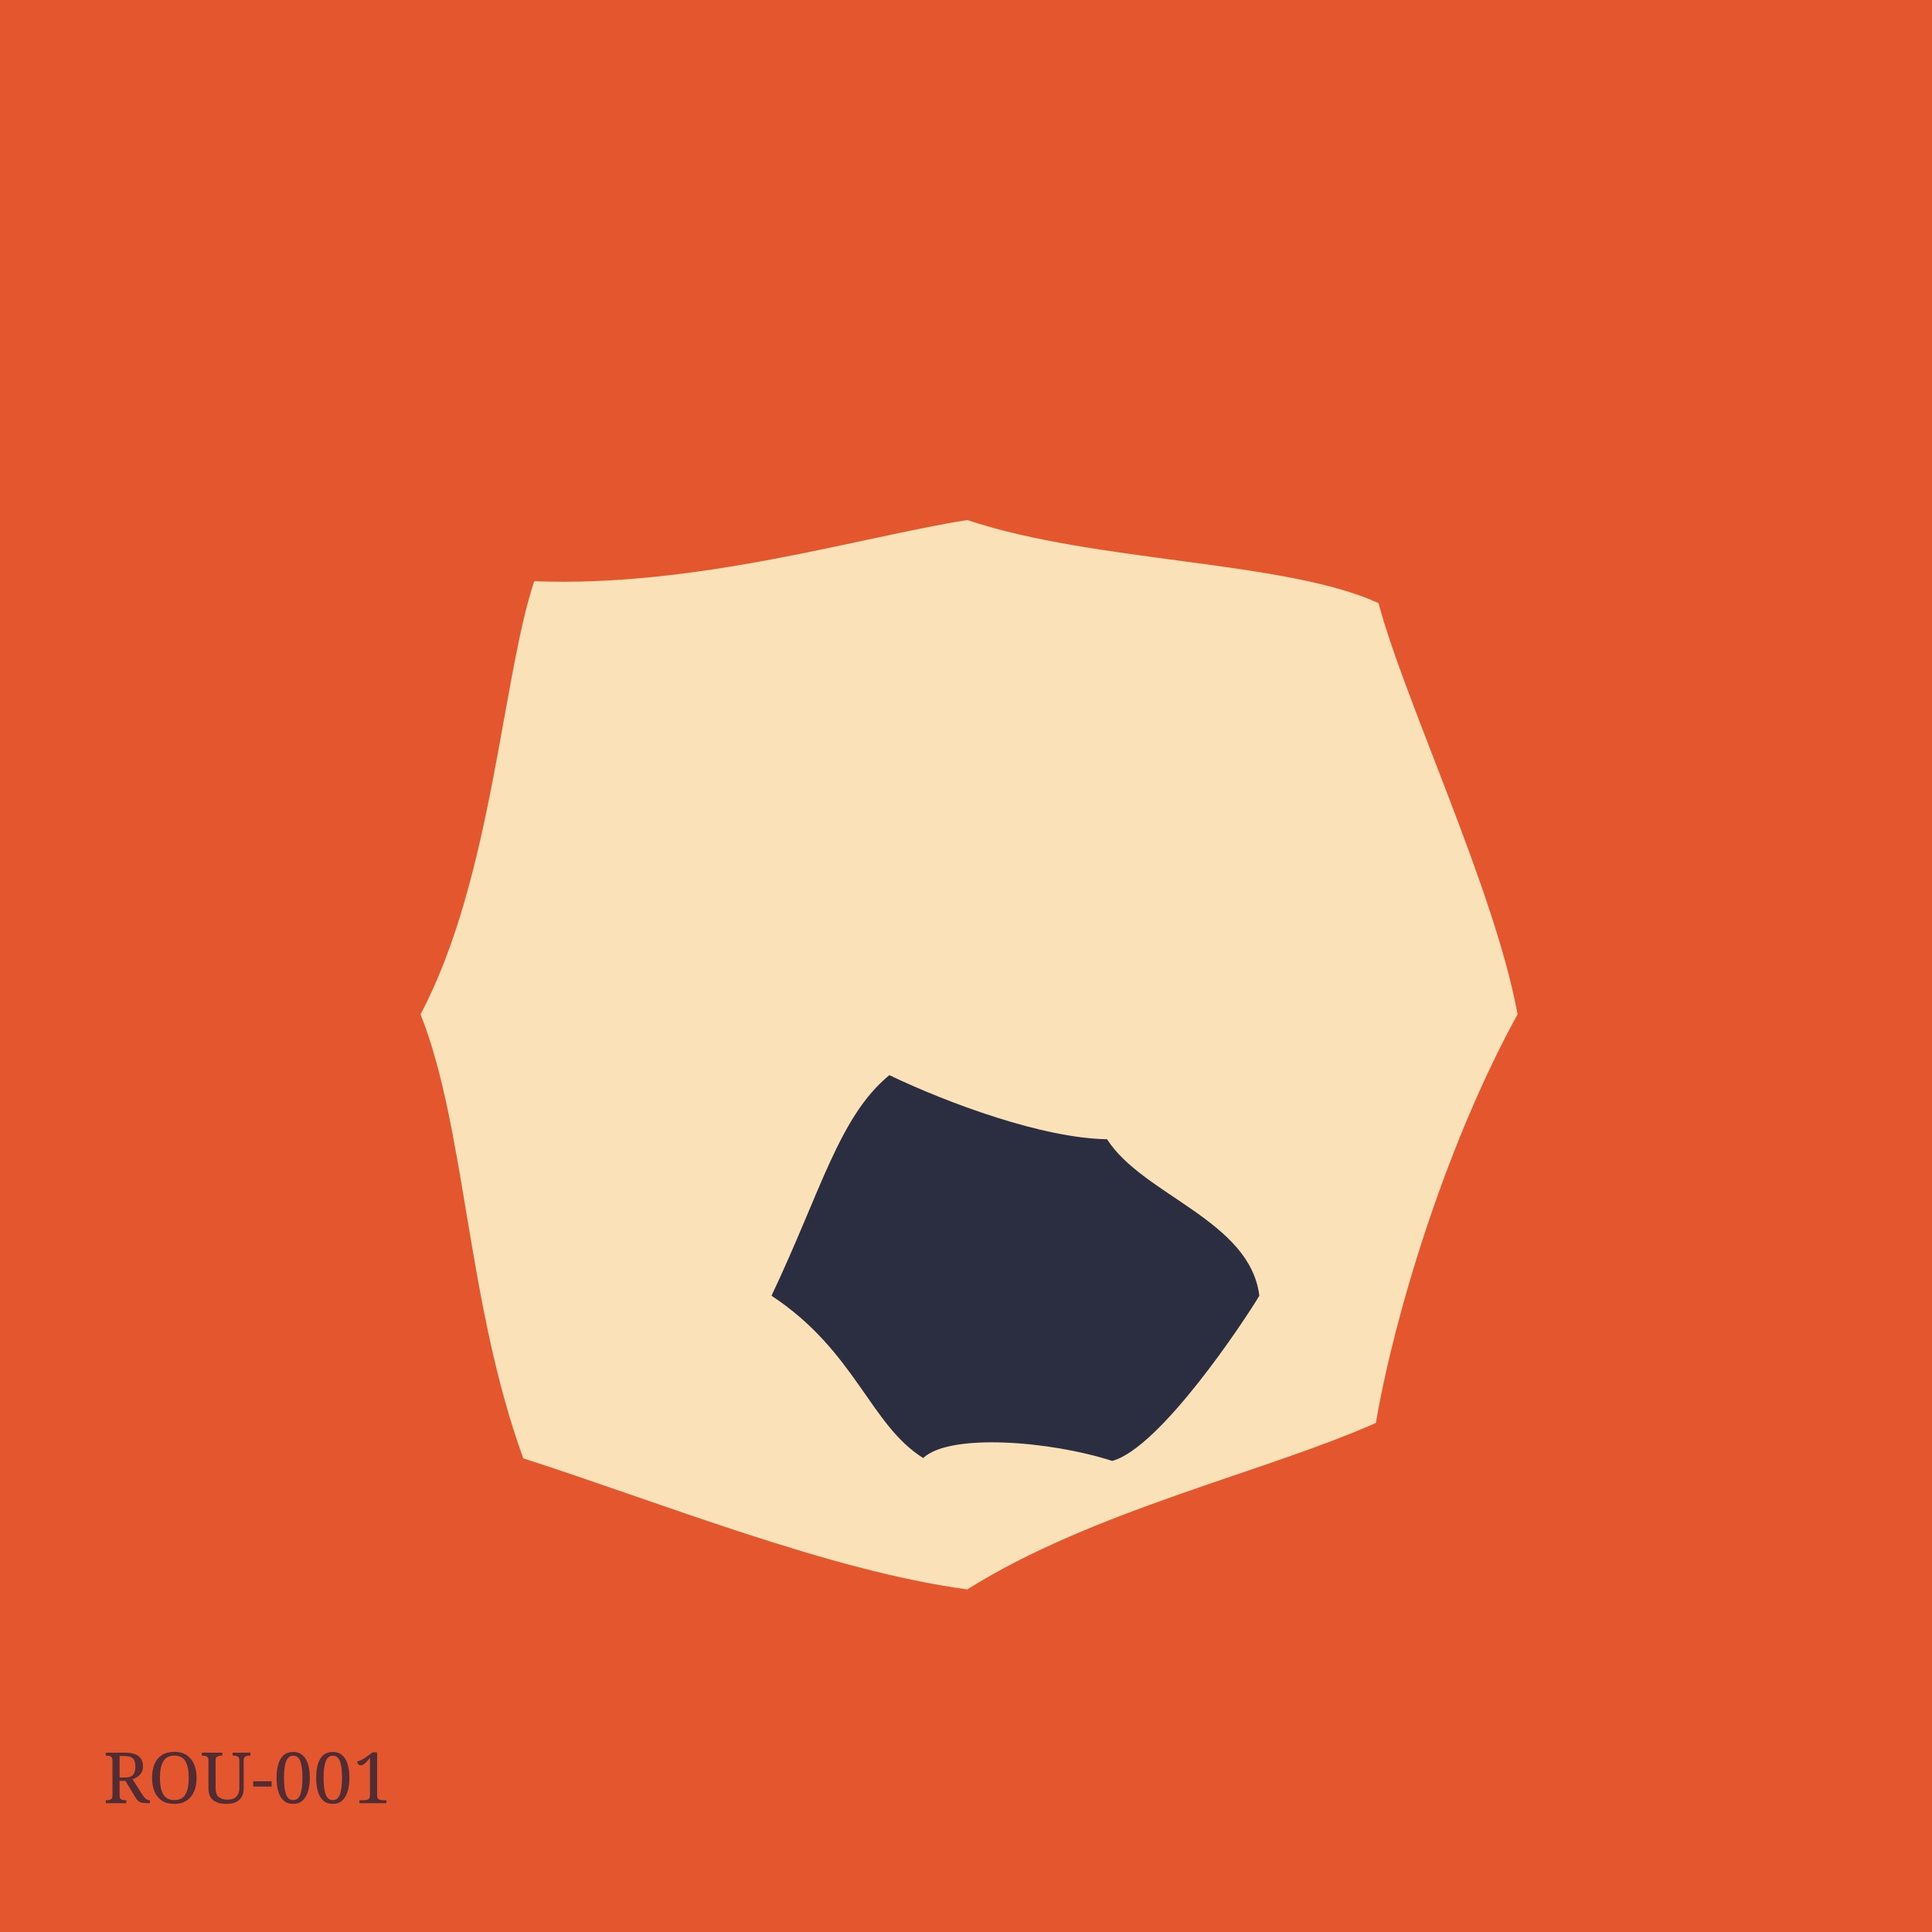
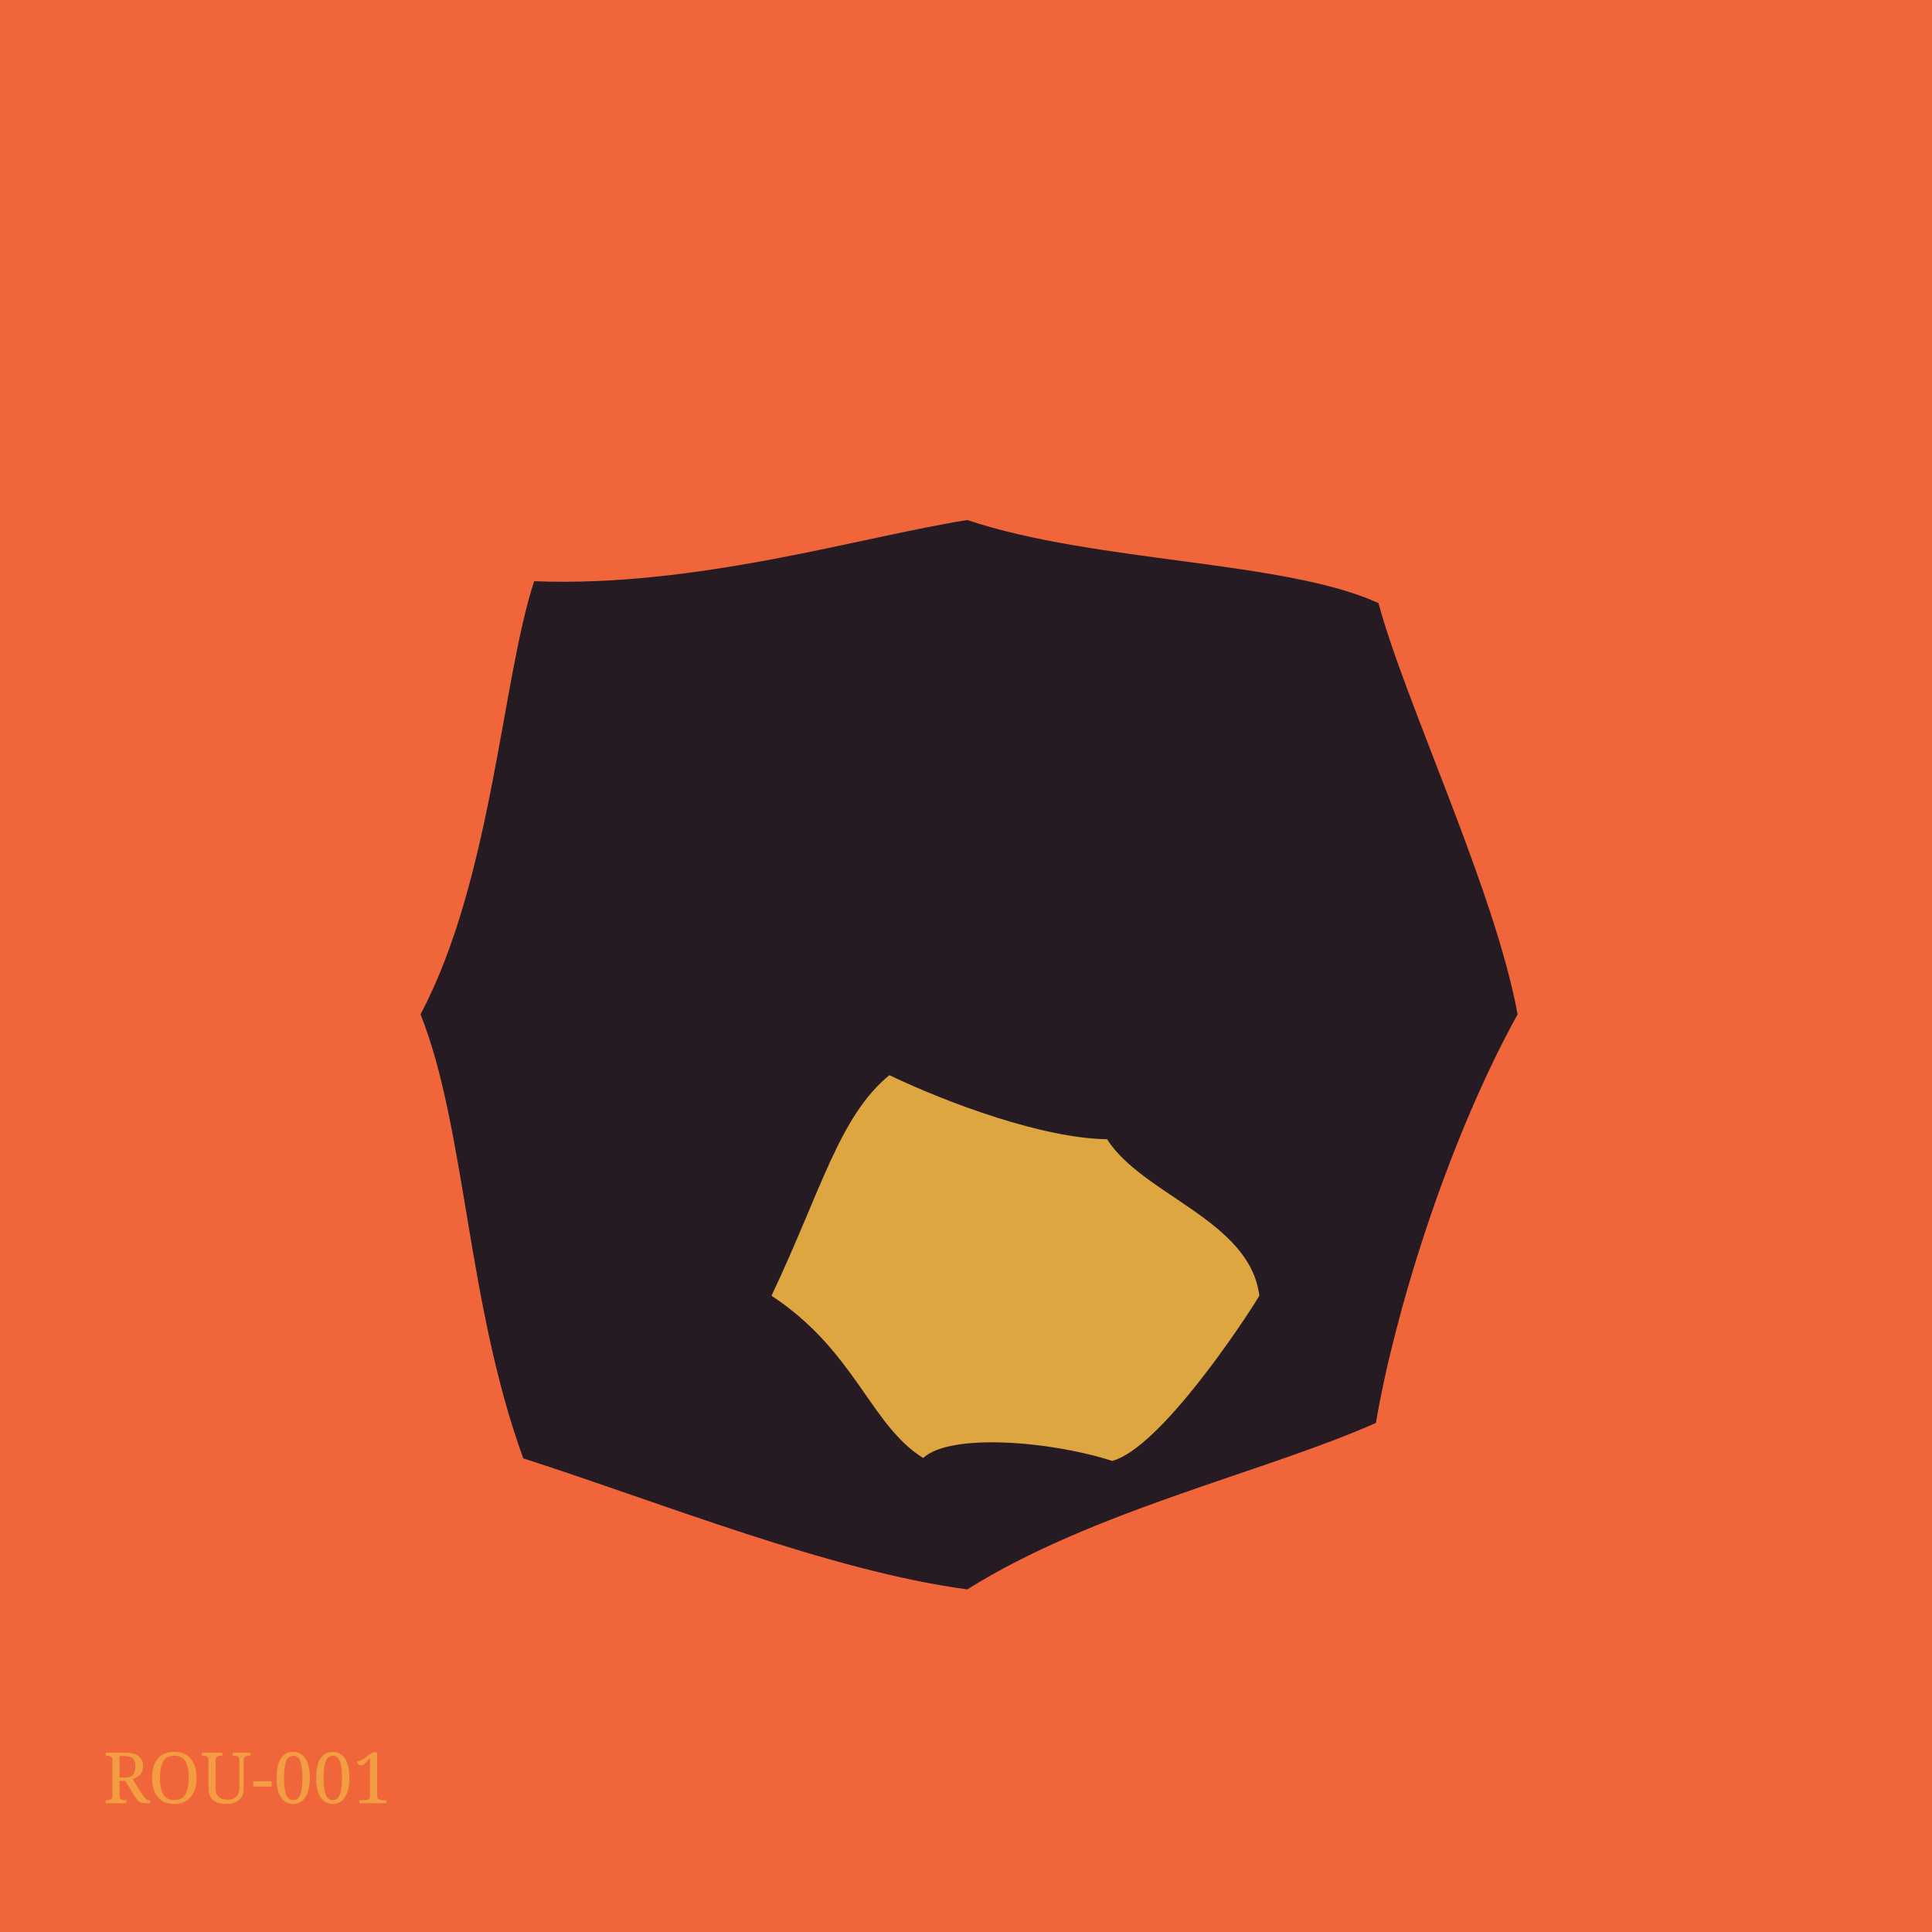
<svg xmlns="http://www.w3.org/2000/svg" viewBox="0 0 600 600" role="img" aria-label="ROU-001">
-   <rect width="600" height="600" fill="#E4572E" />
-   <path d="M 471.3 315.0 C 448.7 356.1, 432.8 409.4, 427.3 441.9 C 392.9 457.2, 339.4 469.1, 300.4 493.6 C 257.8 487.9, 205.4 466.7, 162.5 452.9 C 144.9 404.4, 144.7 350.5, 130.6 315.0 C 152.8 273.2, 155.9 210.6, 165.9 180.5 C 216.4 182.5, 267.4 166.7, 300.4 161.5 C 340.1 174.8, 399.1 174.0, 428.1 187.3 C 436.4 218.2, 464.3 276.6, 471.3 315.0 Z" fill="#FBE8BF" opacity="0.95" />
-   <path d="M 391.1 402.4 C 386.5 410.1, 360.3 449.7, 345.4 453.7 C 326.2 447.5, 295.0 445.0, 286.7 452.8 C 270.2 442.5, 265.7 419.6, 239.6 402.4 C 255.0 369.9, 260.6 346.7, 276.2 333.9 C 294.6 342.7, 323.9 353.5, 343.8 353.8 C 354.9 371.2, 388.2 379.0, 391.1 402.4 Z" fill="#141A33" opacity="0.9" />
-   <text x="32" y="560" font-family="Georgia, serif" font-size="22" fill="#141A33" opacity="0.7">ROU-001</text>
+   <rect width="600" height="600" fill="#F0663A" />
+   <path d="M 471.3 315.0 C 448.7 356.1, 432.8 409.4, 427.3 441.9 C 392.9 457.2, 339.4 469.1, 300.4 493.6 C 257.8 487.9, 205.4 466.7, 162.5 452.9 C 144.9 404.4, 144.7 350.5, 130.6 315.0 C 152.8 273.2, 155.9 210.6, 165.9 180.5 C 216.4 182.5, 267.4 166.7, 300.4 161.5 C 340.1 174.8, 399.1 174.0, 428.1 187.3 C 436.4 218.2, 464.3 276.6, 471.3 315.0 Z" fill="#1C1722" opacity="0.95" />
+   <path d="M 391.1 402.4 C 386.5 410.1, 360.3 449.7, 345.4 453.7 C 326.2 447.5, 295.0 445.0, 286.7 452.8 C 270.2 442.5, 265.7 419.6, 239.6 402.4 C 255.0 369.9, 260.6 346.7, 276.2 333.9 C 294.6 342.7, 323.9 353.5, 343.8 353.8 C 354.9 371.2, 388.2 379.0, 391.1 402.4 Z" fill="#F2B544" opacity="0.9" />
+   <text x="32" y="560" font-family="Georgia, serif" font-size="22" fill="#F2B544" opacity="0.7">ROU-001</text>
</svg>
